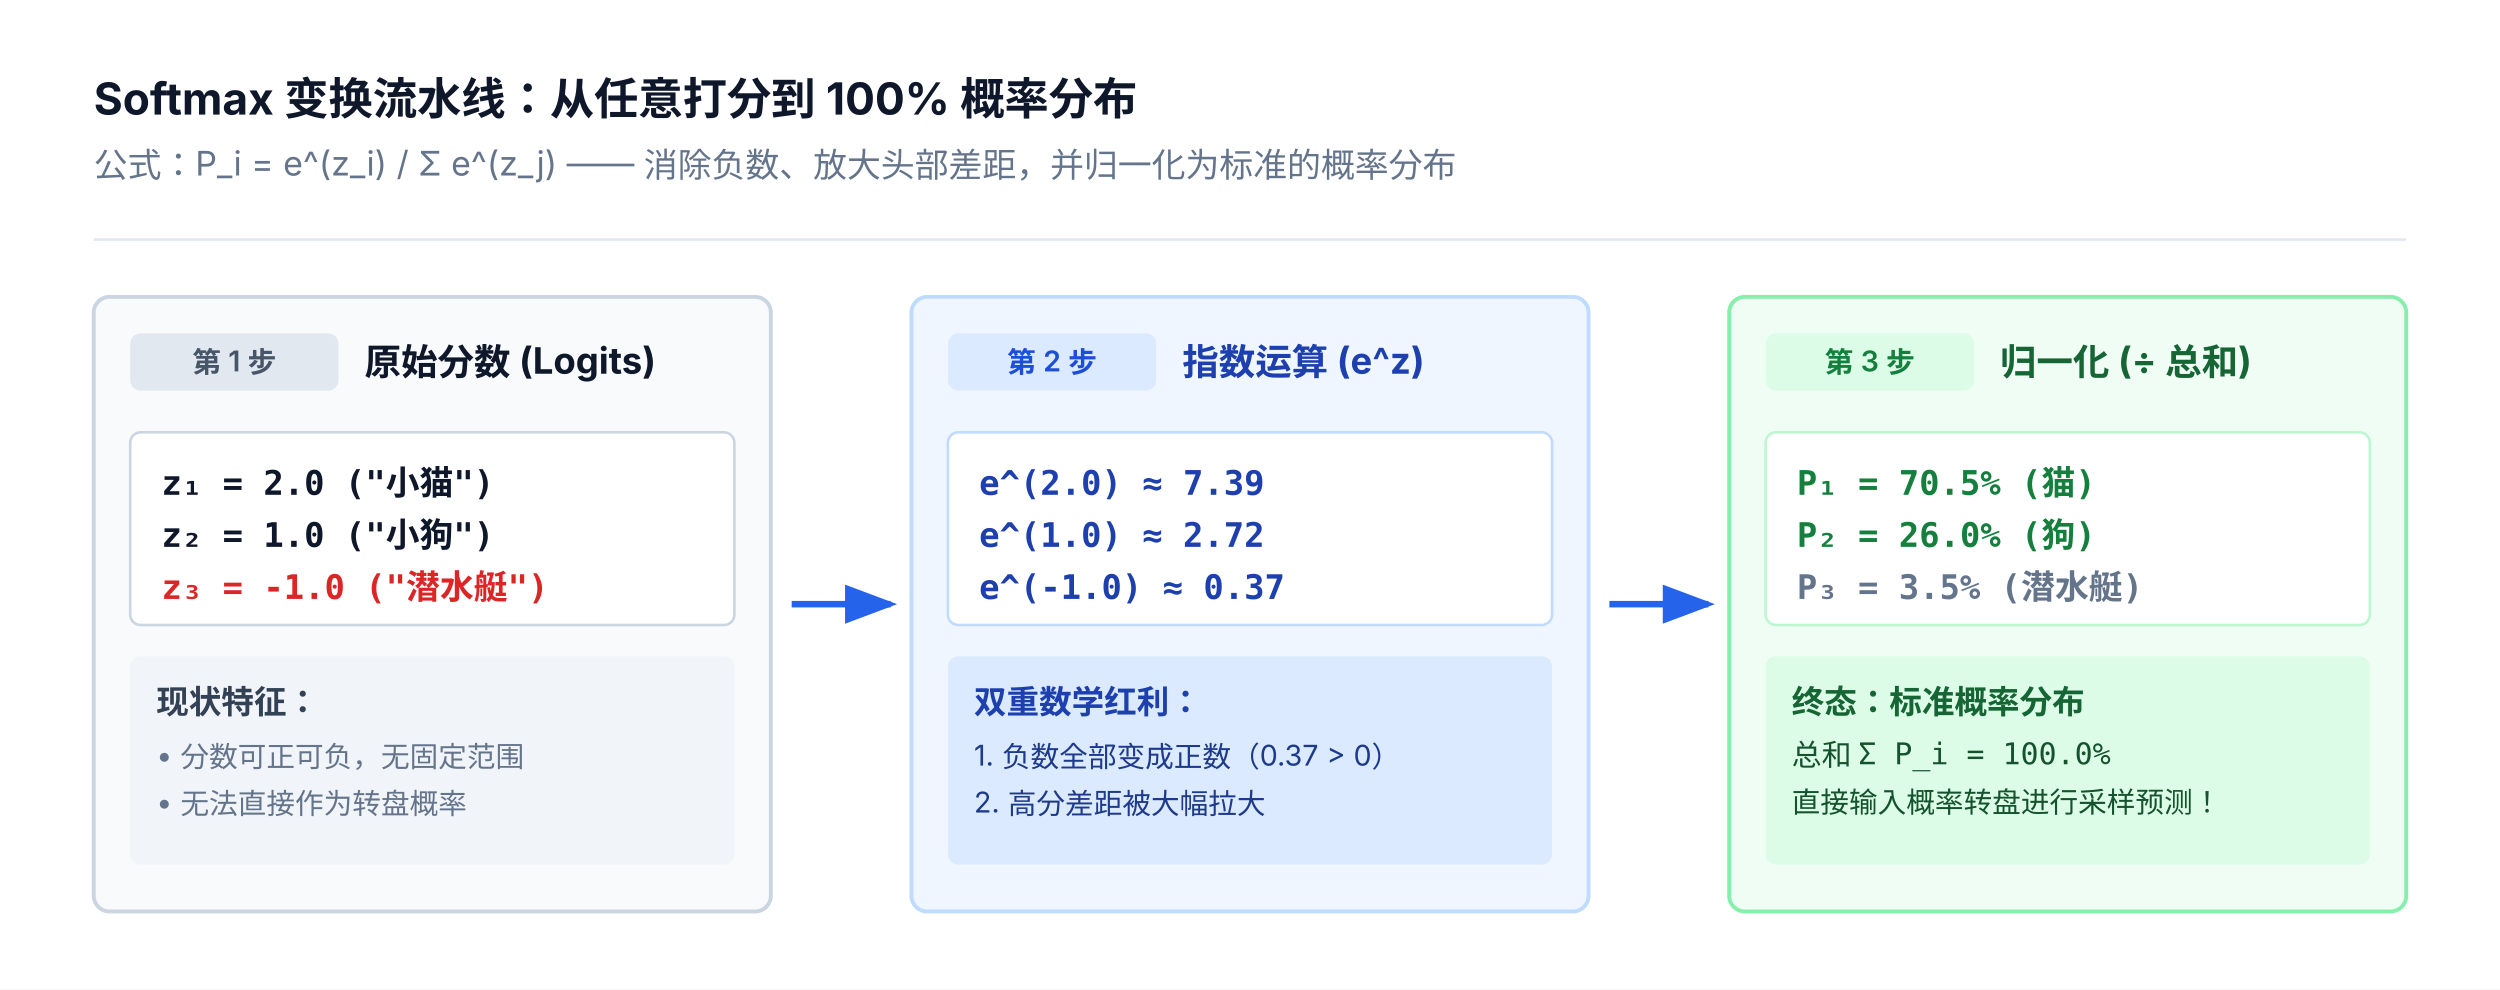
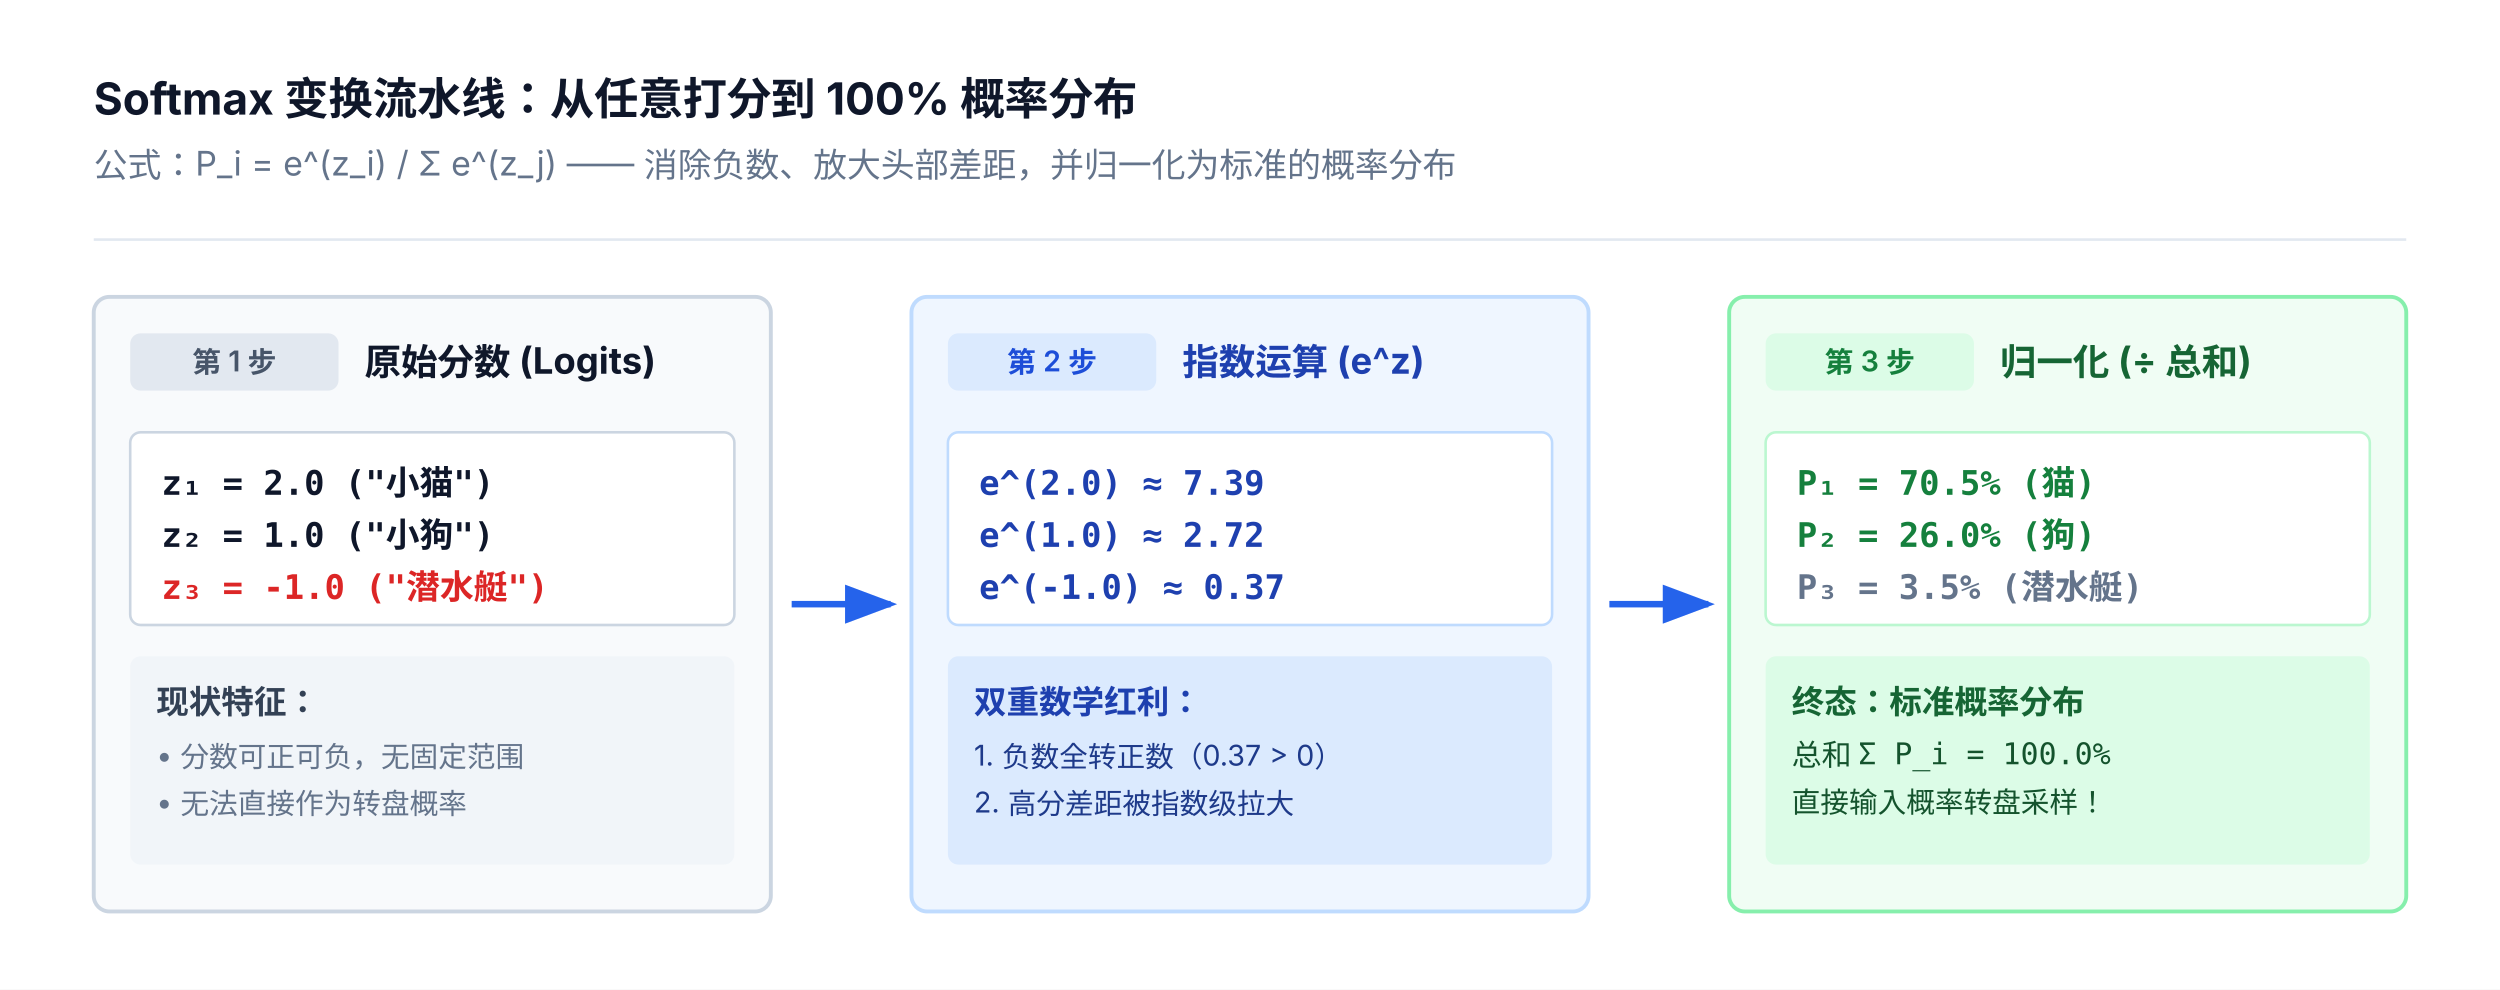
<svg xmlns="http://www.w3.org/2000/svg" viewBox="0 0 960 380" width="960" height="380">
  <defs>
    <style>
      text { font-family: -apple-system, BlinkMacSystemFont, "PingFang SC", "Segoe UI", "Noto Sans SC", sans-serif; }
      .title { font-size: 17px; font-weight: 700; fill: #0f172a; }
      .subtitle { font-size: 13px; font-weight: 400; fill: #64748b; }
      .col-title { font-size: 14px; font-weight: 700; }
      .tag { font-size: 11px; font-weight: 600; }
      .box-label { font-size: 12.5px; font-weight: 700; }
      .box-desc { font-size: 11px; font-weight: 400; line-height: 1.4; }
      .mono { font-family: "IBM Plex Mono", monospace; font-size: 11.5px; }
      .mono-large { font-family: "IBM Plex Mono", monospace; font-size: 13px; font-weight: 700; }
    </style>
    <marker id="arrow" markerWidth="8" markerHeight="6" refX="7" refY="3" orient="auto">
      <polygon points="0 0, 8 3, 0 6" fill="#2563eb" />
    </marker>
  </defs>
  <rect width="960" height="380" fill="#ffffff" />
  <text x="36" y="44" class="title">Softmax 变换流水线：从任意打分到 100% 概率分布</text>
  <text x="36" y="68" class="subtitle">公式：P_i = e^(z_i) / Σ e^(z_j) —— 消除负数、放大头部差距，并归一化为标准的概率分布</text>
  <line x1="36" y1="92" x2="924" y2="92" stroke="#e2e8f0" stroke-width="1" />
  <g transform="translate(36, 114)">
    <g transform="translate(0, 0)">
      <rect width="260" height="236" rx="6" fill="#f8fafc" stroke="#cbd5e1" stroke-width="1.5" />
      <rect x="14" y="14" width="80" height="22" rx="4" fill="#e2e8f0" />
      <text x="54" y="29" text-anchor="middle" class="tag" fill="#475569">第 1 步</text>
      <text x="104" y="30" class="col-title" fill="#0f172a">原始分数 (Logits)</text>
      <g transform="translate(14, 52)">
        <rect width="232" height="74" rx="4" fill="#ffffff" stroke="#cbd5e1" />
        <text x="12" y="24" class="mono-large" fill="#0f172a">z₁ =  2.0 ("小猫")</text>
        <text x="12" y="44" class="mono-large" fill="#0f172a">z₂ =  1.0 ("小狗")</text>
        <text x="12" y="64" class="mono-large" fill="#dc2626">z₃ = -1.0 ("潜水艇")</text>
      </g>
      <g transform="translate(14, 138)">
        <rect width="232" height="80" rx="4" fill="#f1f5f9" />
        <text x="10" y="22" class="box-label" fill="#334155">现状特征：</text>
        <text x="10" y="42" class="box-desc" fill="#64748b">• 分数可正可负，无固定范围</text>
        <text x="10" y="60" class="box-desc" fill="#64748b">• 无法直接作为转盘概率</text>
      </g>
    </g>
    <line x1="268" y1="118" x2="306" y2="118" stroke="#2563eb" stroke-width="2.5" marker-end="url(#arrow)" />
    <g transform="translate(314, 0)">
      <rect width="260" height="236" rx="6" fill="#eff6ff" stroke="#bfdbfe" stroke-width="1.5" />
      <rect x="14" y="14" width="80" height="22" rx="4" fill="#dbeafe" />
      <text x="54" y="29" text-anchor="middle" class="tag" fill="#1d4ed8">第 2 步</text>
      <text x="104" y="30" class="col-title" fill="#1e40af">指数运算 (e^z)</text>
      <g transform="translate(14, 52)">
        <rect width="232" height="74" rx="4" fill="#ffffff" stroke="#bfdbfe" />
        <text x="12" y="24" class="mono-large" fill="#1e40af">e^(2.0) ≈ 7.39</text>
        <text x="12" y="44" class="mono-large" fill="#1e40af">e^(1.0) ≈ 2.72</text>
        <text x="12" y="64" class="mono-large" fill="#1e40af">e^(-1.0) ≈ 0.37</text>
      </g>
      <g transform="translate(14, 138)">
        <rect width="232" height="80" rx="4" fill="#dbeafe" />
        <text x="10" y="22" class="box-label" fill="#1e40af">双重数学红利：</text>
-         <text x="10" y="42" class="box-desc" fill="#1e3a8a">1. 负数全部变成正数（0.37 &gt; 0）</text>
-         <text x="10" y="60" class="box-desc" fill="#1e3a8a">2. 高分差距被大幅拉大</text>
+         <text x="10" y="42" class="box-desc" fill="#1e3a8a">1. 负数全转正数（0.37 &gt; 0）</text>
+         <text x="10" y="60" class="box-desc" fill="#1e3a8a">2. 高分差距被指数级拉大</text>
      </g>
    </g>
    <line x1="582" y1="118" x2="620" y2="118" stroke="#2563eb" stroke-width="2.5" marker-end="url(#arrow)" />
    <g transform="translate(628, 0)">
      <rect width="260" height="236" rx="6" fill="#f0fdf4" stroke="#86efac" stroke-width="1.5" />
      <rect x="14" y="14" width="80" height="22" rx="4" fill="#dcfce7" />
      <text x="54" y="29" text-anchor="middle" class="tag" fill="#15803d">第 3 步</text>
      <text x="104" y="30" class="col-title" fill="#166534">归一化 (÷ 总和)</text>
      <g transform="translate(14, 52)">
        <rect width="232" height="74" rx="4" fill="#ffffff" stroke="#bbf7d0" />
        <text x="12" y="24" class="mono-large" fill="#15803d">P₁ = 70.5% (猫)</text>
        <text x="12" y="44" class="mono-large" fill="#15803d">P₂ = 26.0% (狗)</text>
        <text x="12" y="64" class="mono-large" fill="#64748b">P₃ =  3.5% (潜水艇)</text>
      </g>
      <g transform="translate(14, 138)">
        <rect width="232" height="80" rx="4" fill="#dcfce7" />
        <text x="10" y="22" class="box-label" fill="#166534">终态：标准概率分布</text>
        <text x="10" y="42" class="mono" fill="#14532d">总和 Σ P_i = 100.0%</text>
-         <text x="10" y="60" class="box-desc" fill="#14532d">直接输入概率转盘进行采样预测！</text>
+         <text x="10" y="60" class="box-desc" fill="#14532d">直接输入概率转盘采样！</text>
      </g>
    </g>
  </g>
</svg>
